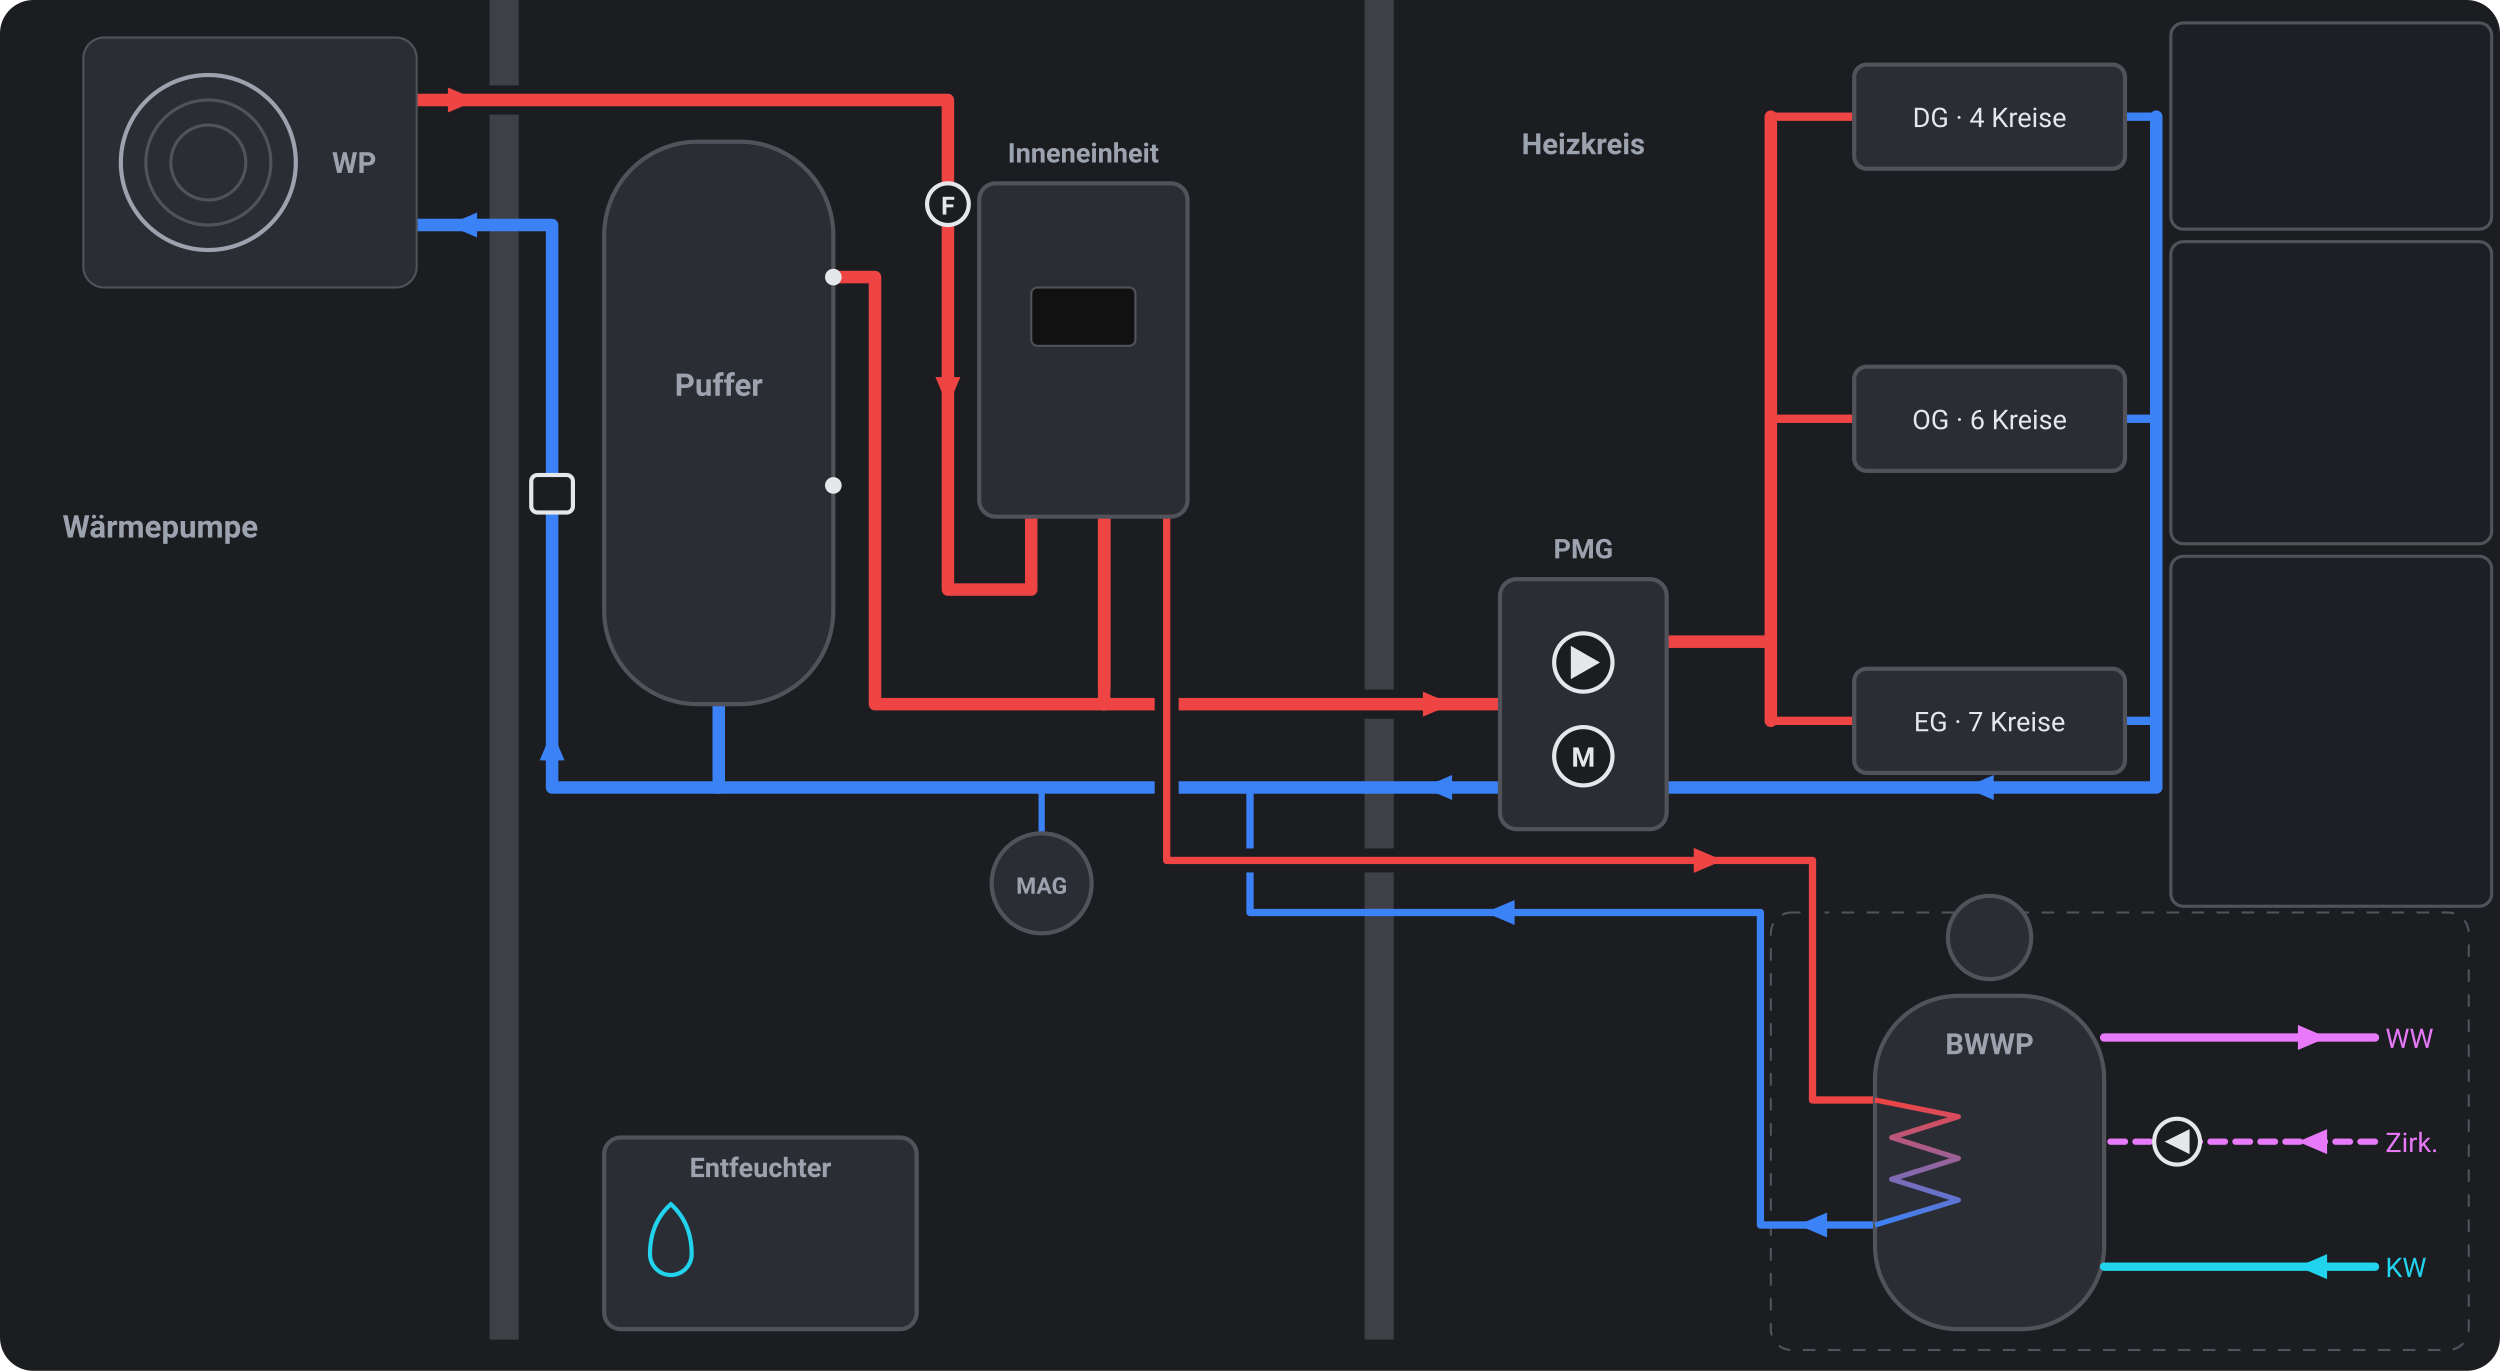
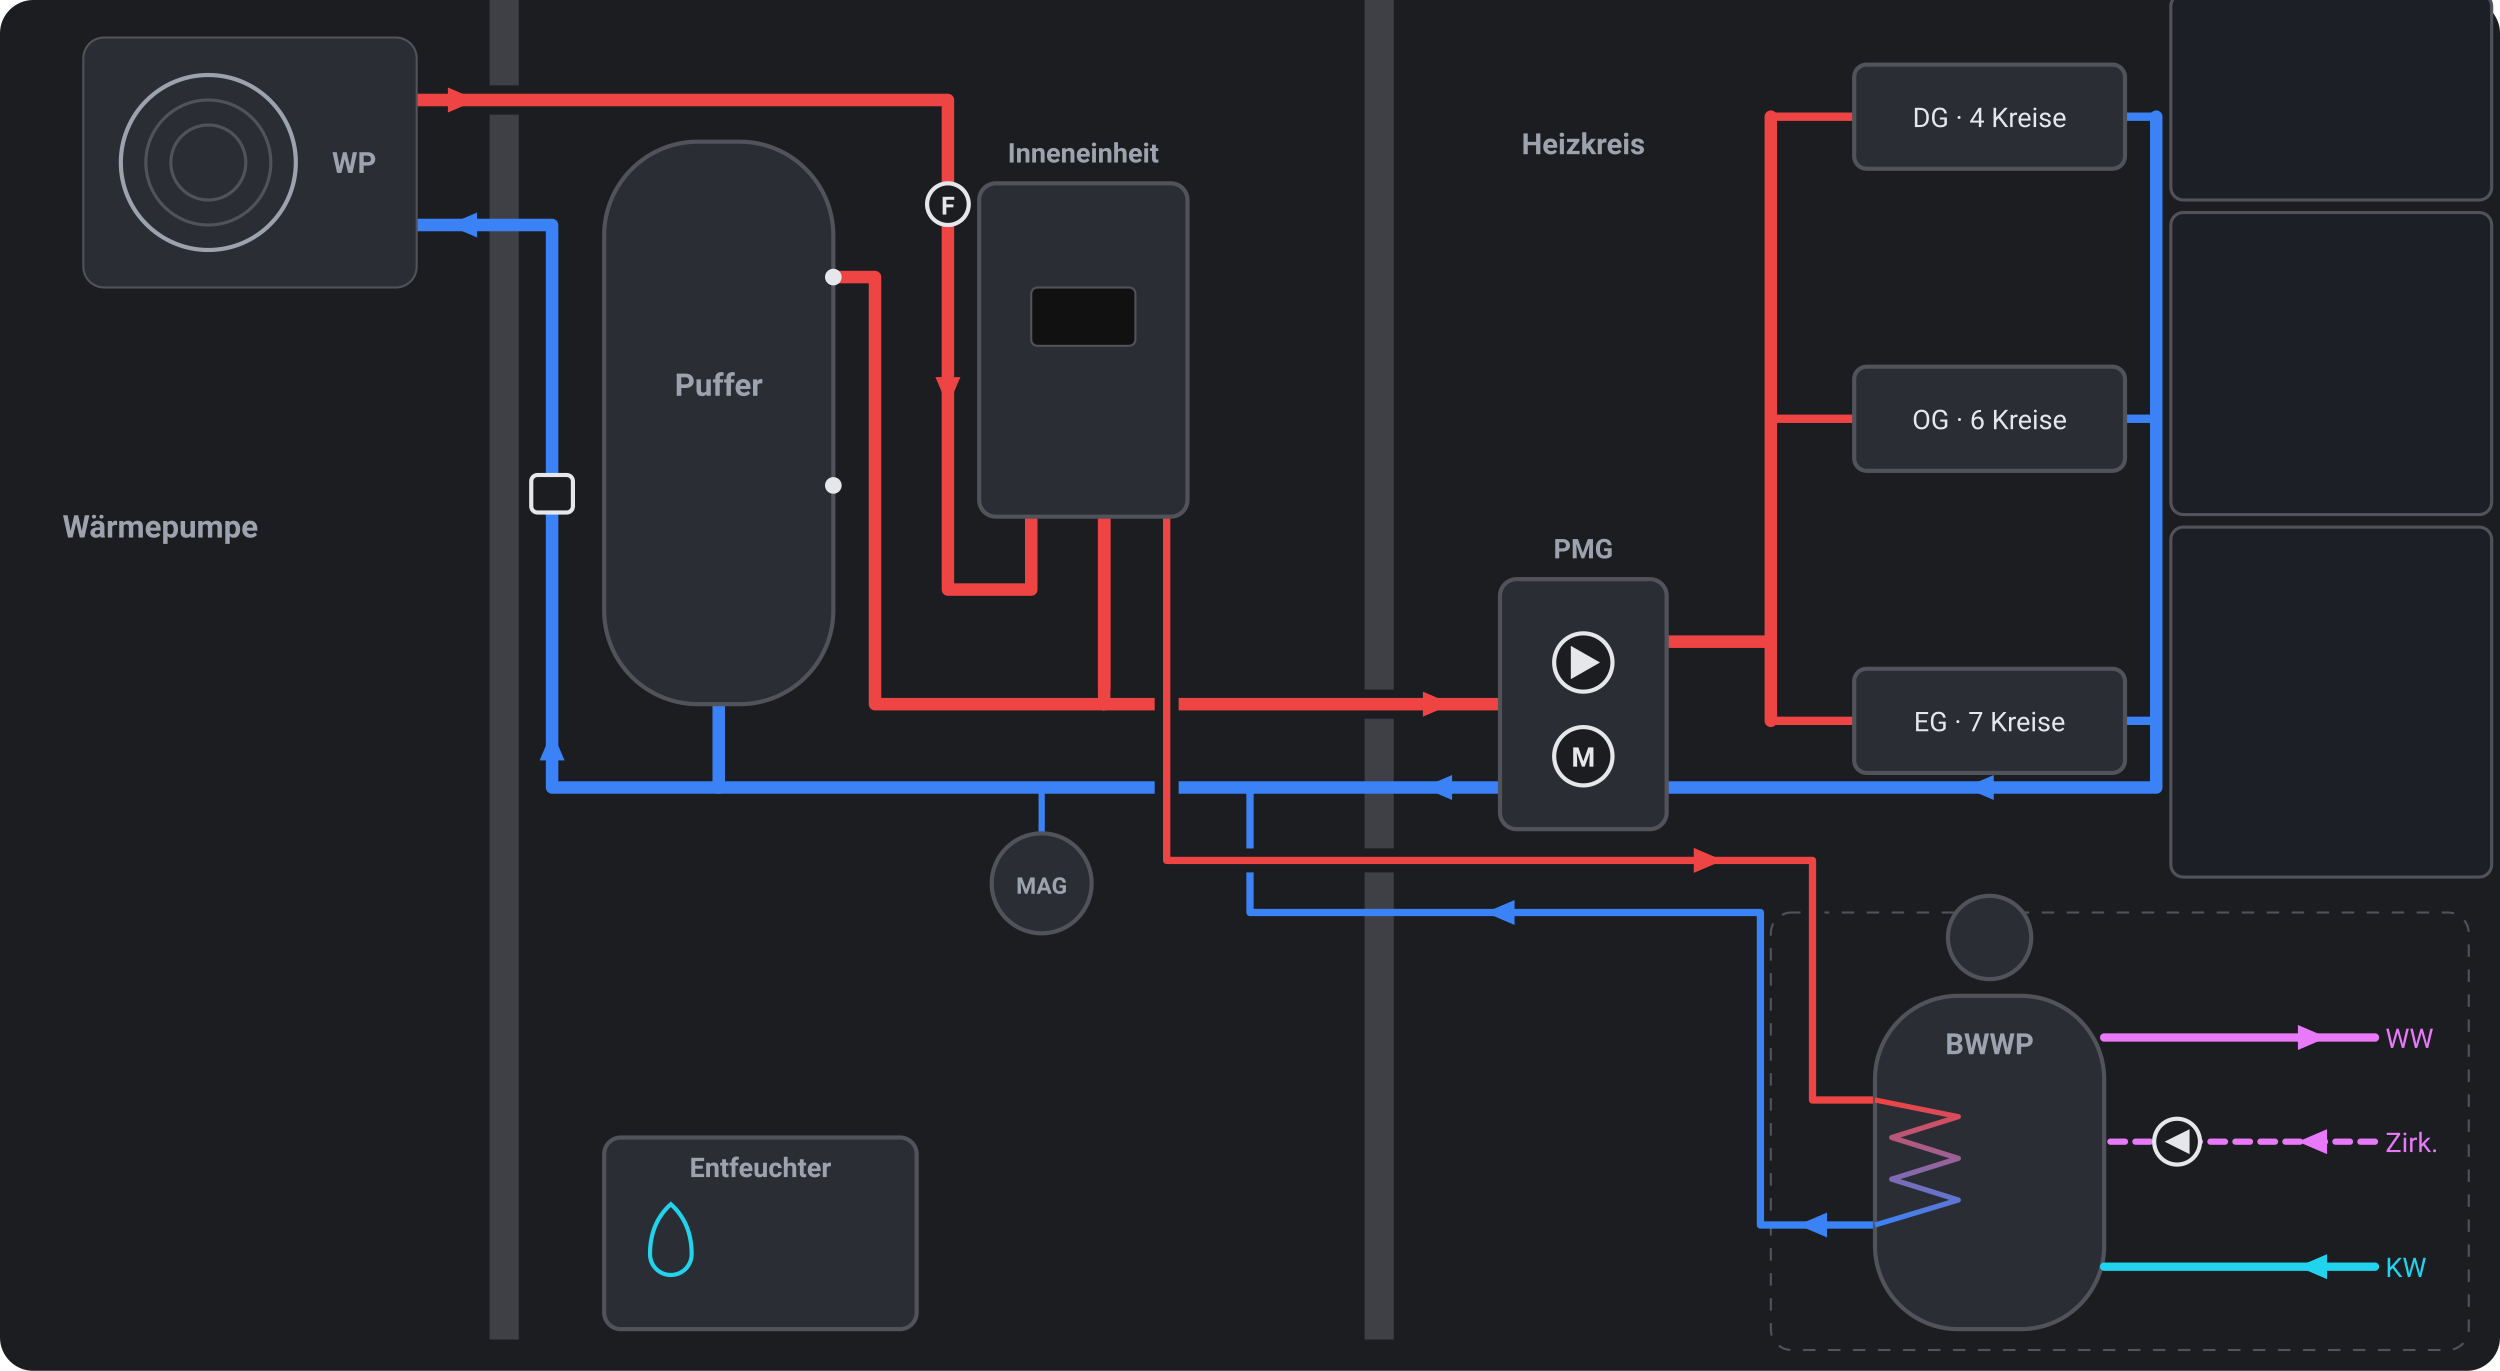
<svg xmlns="http://www.w3.org/2000/svg" viewBox="0 62 1200 658" width="1200" height="658">
  <rect y="62" width="1200" height="658" rx="16" fill="#1b1d21" />
  <rect x="235" y="62" width="14" height="643" fill="#3f3f46" />
  <rect x="655" y="62" width="14" height="643" fill="#3f3f46" />
  <rect x="850" y="500" width="335" height="210" rx="10" fill="none" stroke="#52525b" stroke-dasharray="6 6" />
  <path d="M720,440 H265 V170 H200" fill="none" stroke="#3b82f6" stroke-width="6" stroke-linejoin="round" stroke-linecap="round" />
  <path d="M345,400 V440" fill="none" stroke="#3b82f6" stroke-width="6" stroke-linejoin="round" stroke-linecap="round" />
  <path d="M900,650 H845 V500 H600 V440" fill="none" stroke="#3b82f6" stroke-width="3.5" stroke-linejoin="round" stroke-linecap="round" />
  <path d="M1035,118 V440 H800" fill="none" stroke="#3b82f6" stroke-width="6" stroke-linejoin="round" stroke-linecap="round" />
  <path d="M1020,118 H1035" fill="none" stroke="#3b82f6" stroke-width="4" stroke-linejoin="round" stroke-linecap="round" />
  <path d="M1020,263 H1035" fill="none" stroke="#3b82f6" stroke-width="4" stroke-linejoin="round" stroke-linecap="round" />
  <path d="M1020,408 H1035" fill="none" stroke="#3b82f6" stroke-width="4" stroke-linejoin="round" stroke-linecap="round" />
  <path d="M500,440 V462" fill="none" stroke="#3b82f6" stroke-width="3" stroke-linejoin="round" stroke-linecap="round" />
  <path d="M200,110 H455 V345 H495 V310" fill="none" stroke="#1b1d21" stroke-width="14" stroke-linejoin="round" />
  <path d="M200,110 H455 V345 H495 V310" fill="none" stroke="#ef4444" stroke-width="6" stroke-linejoin="round" stroke-linecap="round" />
  <path d="M530,310 V400" fill="none" stroke="#1b1d21" stroke-width="14" stroke-linejoin="round" />
  <path d="M530,310 V400" fill="none" stroke="#ef4444" stroke-width="6" stroke-linejoin="round" stroke-linecap="round" />
  <path d="M530,400 H420 V195 H400" fill="none" stroke="#1b1d21" stroke-width="14" stroke-linejoin="round" />
  <path d="M530,400 H420 V195 H400" fill="none" stroke="#ef4444" stroke-width="6" stroke-linejoin="round" stroke-linecap="round" />
  <path d="M530,400 H720" fill="none" stroke="#1b1d21" stroke-width="14" stroke-linejoin="round" />
  <path d="M530,400 H720" fill="none" stroke="#ef4444" stroke-width="6" stroke-linejoin="round" stroke-linecap="round" />
  <path d="M530,310 V400" fill="none" stroke="#ef4444" stroke-width="6" stroke-linejoin="round" stroke-linecap="round" />
  <path d="M560,310 V475 H870 V590 H900" fill="none" stroke="#1b1d21" stroke-width="11.5" stroke-linejoin="round" />
  <path d="M560,310 V475 H870 V590 H900" fill="none" stroke="#ef4444" stroke-width="3.5" stroke-linejoin="round" stroke-linecap="round" />
  <path d="M800,370 H850" fill="none" stroke="#ef4444" stroke-width="6" stroke-linejoin="round" stroke-linecap="round" />
  <path d="M850,118 V408" fill="none" stroke="#ef4444" stroke-width="6" stroke-linejoin="round" stroke-linecap="round" />
  <path d="M850,118 H890" fill="none" stroke="#ef4444" stroke-width="4" stroke-linejoin="round" stroke-linecap="round" />
  <path d="M850,263 H890" fill="none" stroke="#ef4444" stroke-width="4" stroke-linejoin="round" stroke-linecap="round" />
  <path d="M850,408 H890" fill="none" stroke="#ef4444" stroke-width="4" stroke-linejoin="round" stroke-linecap="round" />
  <polygon points="215,104 229,110 215,116" fill="#ef4444" />
  <polygon points="229,164 215,170 229,176" fill="#3b82f6" />
  <polygon points="259,427 265,413 271,427" fill="#3b82f6" />
  <polygon points="683,394 697,400 683,406" fill="#ef4444" />
  <polygon points="813,469 827,475 813,481" fill="#ef4444" />
  <polygon points="697,434 683,440 697,446" fill="#3b82f6" />
  <polygon points="957,434 943,440 957,446" fill="#3b82f6" />
  <polygon points="877,644 863,650 877,656" fill="#3b82f6" />
  <polygon points="727,494 713,500 727,506" fill="#3b82f6" />
  <polygon points="449,243 455,257 461,243" fill="#ef4444" />
  <rect x="40" y="80" width="160" height="120" rx="10" fill="#2a2d33" stroke="#52525b" />
  <circle cx="100" cy="140" r="42" fill="none" stroke="#9ca3af" stroke-width="2" />
  <circle cx="100" cy="140" r="30" fill="none" stroke="#52525b" stroke-width="1.5" />
  <circle cx="100" cy="140" r="18" fill="none" stroke="#52525b" stroke-width="1.5" />
  <text x="170" y="145" font-size="14" fill="#9ca3af" text-anchor="middle" font-weight="600" font-family="-apple-system,Segoe UI,Roboto,sans-serif">WP</text>
  <circle cx="455" cy="160" r="10" fill="#1b1d21" stroke="#e5e7eb" stroke-width="2" />
  <text x="455" y="165" font-size="12" fill="#e5e7eb" text-anchor="middle" font-weight="600" font-family="-apple-system,Segoe UI,Roboto,sans-serif">F</text>
  <rect x="255" y="290" width="20" height="18" rx="3" fill="#1b1d21" stroke="#e5e7eb" stroke-width="2" />
  <rect x="290" y="130" width="110" height="270" rx="45" fill="#2a2d33" stroke="#52525b" stroke-width="2" />
  <text x="345" y="252" font-size="15" fill="#9ca3af" text-anchor="middle" font-weight="600" font-family="-apple-system,Segoe UI,Roboto,sans-serif">Puffer</text>
  <circle cx="400" cy="195" r="4" fill="#e5e7eb" />
  <circle cx="400" cy="295" r="4" fill="#e5e7eb" />
  <rect x="470" y="150" width="100" height="160" rx="8" fill="#2a2d33" stroke="#52525b" stroke-width="2" />
  <rect x="495" y="200" width="50" height="28" rx="3" fill="#111" stroke="#52525b" />
  <text x="520" y="140" font-size="13" fill="#9ca3af" text-anchor="middle" font-weight="600" font-family="-apple-system,Segoe UI,Roboto,sans-serif">Inneneinheit</text>
  <circle cx="500" cy="486" r="24" fill="#2a2d33" stroke="#52525b" stroke-width="2" />
  <text x="500" y="491" font-size="11" fill="#9ca3af" text-anchor="middle" font-weight="600" font-family="-apple-system,Segoe UI,Roboto,sans-serif">MAG</text>
  <rect x="720" y="340" width="80" height="120" rx="8" fill="#2a2d33" stroke="#52525b" stroke-width="2" />
  <circle cx="760" cy="380" r="14" fill="#1b1d21" stroke="#e5e7eb" stroke-width="2" />
  <polygon points="754,372 754,388 768,380" fill="#e5e7eb" />
  <circle cx="760" cy="425" r="14" fill="#1b1d21" stroke="#e5e7eb" stroke-width="2" />
  <text x="760" y="430" font-size="13" fill="#e5e7eb" text-anchor="middle" font-weight="600" font-family="-apple-system,Segoe UI,Roboto,sans-serif">M</text>
  <text x="760" y="330" font-size="13" fill="#9ca3af" text-anchor="middle" font-weight="600" font-family="-apple-system,Segoe UI,Roboto,sans-serif">PMG</text>
  <rect x="890" y="93" width="130" height="50" rx="6" fill="#2a2d33" stroke="#52525b" stroke-width="2" />
  <text x="955" y="123" font-size="13" fill="#e5e7eb" text-anchor="middle" font-weight="normal" font-family="-apple-system,Segoe UI,Roboto,sans-serif">DG · 4 Kreise</text>
  <rect x="890" y="238" width="130" height="50" rx="6" fill="#2a2d33" stroke="#52525b" stroke-width="2" />
  <text x="955" y="268" font-size="13" fill="#e5e7eb" text-anchor="middle" font-weight="normal" font-family="-apple-system,Segoe UI,Roboto,sans-serif">OG · 6 Kreise</text>
  <rect x="890" y="383" width="130" height="50" rx="6" fill="#2a2d33" stroke="#52525b" stroke-width="2" />
  <text x="955" y="413" font-size="13" fill="#e5e7eb" text-anchor="middle" font-weight="normal" font-family="-apple-system,Segoe UI,Roboto,sans-serif">EG · 7 Kreise</text>
  <rect x="900" y="540" width="110" height="160" rx="40" fill="#2a2d33" stroke="#52525b" stroke-width="2" />
  <text x="955" y="568" font-size="14" fill="#9ca3af" text-anchor="middle" font-weight="600" font-family="-apple-system,Segoe UI,Roboto,sans-serif">BWWP</text>
  <circle cx="955" cy="512" r="20" fill="#2a2d33" stroke="#52525b" stroke-width="2" />
  <defs>
    <linearGradient id="wendel" gradientUnits="userSpaceOnUse" x1="0" y1="590" x2="0" y2="650">
      <stop offset="0" stop-color="#ef4444" />
      <stop offset="1" stop-color="#3b82f6" />
    </linearGradient>
  </defs>
  <polyline points="900,590 940,598 908,608 940,618 908,628 940,638 900,650" fill="none" stroke="url(#wendel)" stroke-width="2.5" stroke-linejoin="round" />
  <path d="M1010,560 H1140" fill="none" stroke="#e879f9" stroke-width="4" stroke-linejoin="round" stroke-linecap="round" />
  <path d="M1140,610 H1010" fill="none" stroke="#e879f9" stroke-width="3" stroke-linejoin="round" stroke-linecap="round" stroke-dasharray="7 5" />
  <path d="M1140,670 H1010" fill="none" stroke="#22d3ee" stroke-width="4" stroke-linejoin="round" stroke-linecap="round" />
  <polygon points="1103,554 1117,560 1103,566" fill="#e879f9" />
  <polygon points="1117,604 1103,610 1117,616" fill="#e879f9" />
  <polygon points="1117,664 1103,670 1117,676" fill="#22d3ee" />
  <text x="1145" y="565" font-size="13" fill="#e879f9" text-anchor="start" font-weight="normal" font-family="-apple-system,Segoe UI,Roboto,sans-serif">WW</text>
  <text x="1145" y="615" font-size="13" fill="#e879f9" text-anchor="start" font-weight="normal" font-family="-apple-system,Segoe UI,Roboto,sans-serif">Zirk.</text>
  <circle cx="1045" cy="610" r="11" fill="#1b1d21" stroke="#e5e7eb" stroke-width="2" />
  <polygon points="1051,604 1051,616 1039,610" fill="#e5e7eb" />
  <text x="1145" y="675" font-size="13" fill="#22d3ee" text-anchor="start" font-weight="normal" font-family="-apple-system,Segoe UI,Roboto,sans-serif">KW</text>
  <rect x="290" y="608" width="150" height="92" rx="8" fill="#2a2d33" stroke="#52525b" stroke-width="2" />
  <text x="365" y="627" font-size="13" fill="#9ca3af" text-anchor="middle" font-weight="600" font-family="-apple-system,Segoe UI,Roboto,sans-serif">Entfeuchter</text>
  <path d="M312,664 q0,-15 10,-24 q10,9 10,24 a10,10 0 0 1 -20,0 z" fill="none" stroke="#22d3ee" stroke-width="2" />
  <text x="30" y="320" font-size="15" fill="#9ca3af" text-anchor="start" font-weight="600" font-family="-apple-system,Segoe UI,Roboto,sans-serif">Wärmepumpe</text>
  <text x="760" y="136" font-size="14" fill="#9ca3af" text-anchor="middle" font-weight="600" font-family="-apple-system,Segoe UI,Roboto,sans-serif">Heizkreis</text>
-   <rect x="1042" y="73" width="154" height="99" rx="6" fill="#1c2026" stroke="#52525b" stroke-width="1.5" />
-   <rect x="1042" y="178" width="154" height="145" rx="6" fill="#1c2026" stroke="#52525b" stroke-width="1.5" />
-   <rect x="1042" y="329" width="154" height="168" rx="6" fill="#1c2026" stroke="#52525b" stroke-width="1.5" />
+   <rect x="1042" y="59" width="154" height="99" rx="6" fill="#1c2026" stroke="#52525b" stroke-width="1.5" />
+   <rect x="1042" y="164" width="154" height="145" rx="6" fill="#1c2026" stroke="#52525b" stroke-width="1.5" />
+   <rect x="1042" y="315" width="154" height="168" rx="6" fill="#1c2026" stroke="#52525b" stroke-width="1.5" />
</svg>
